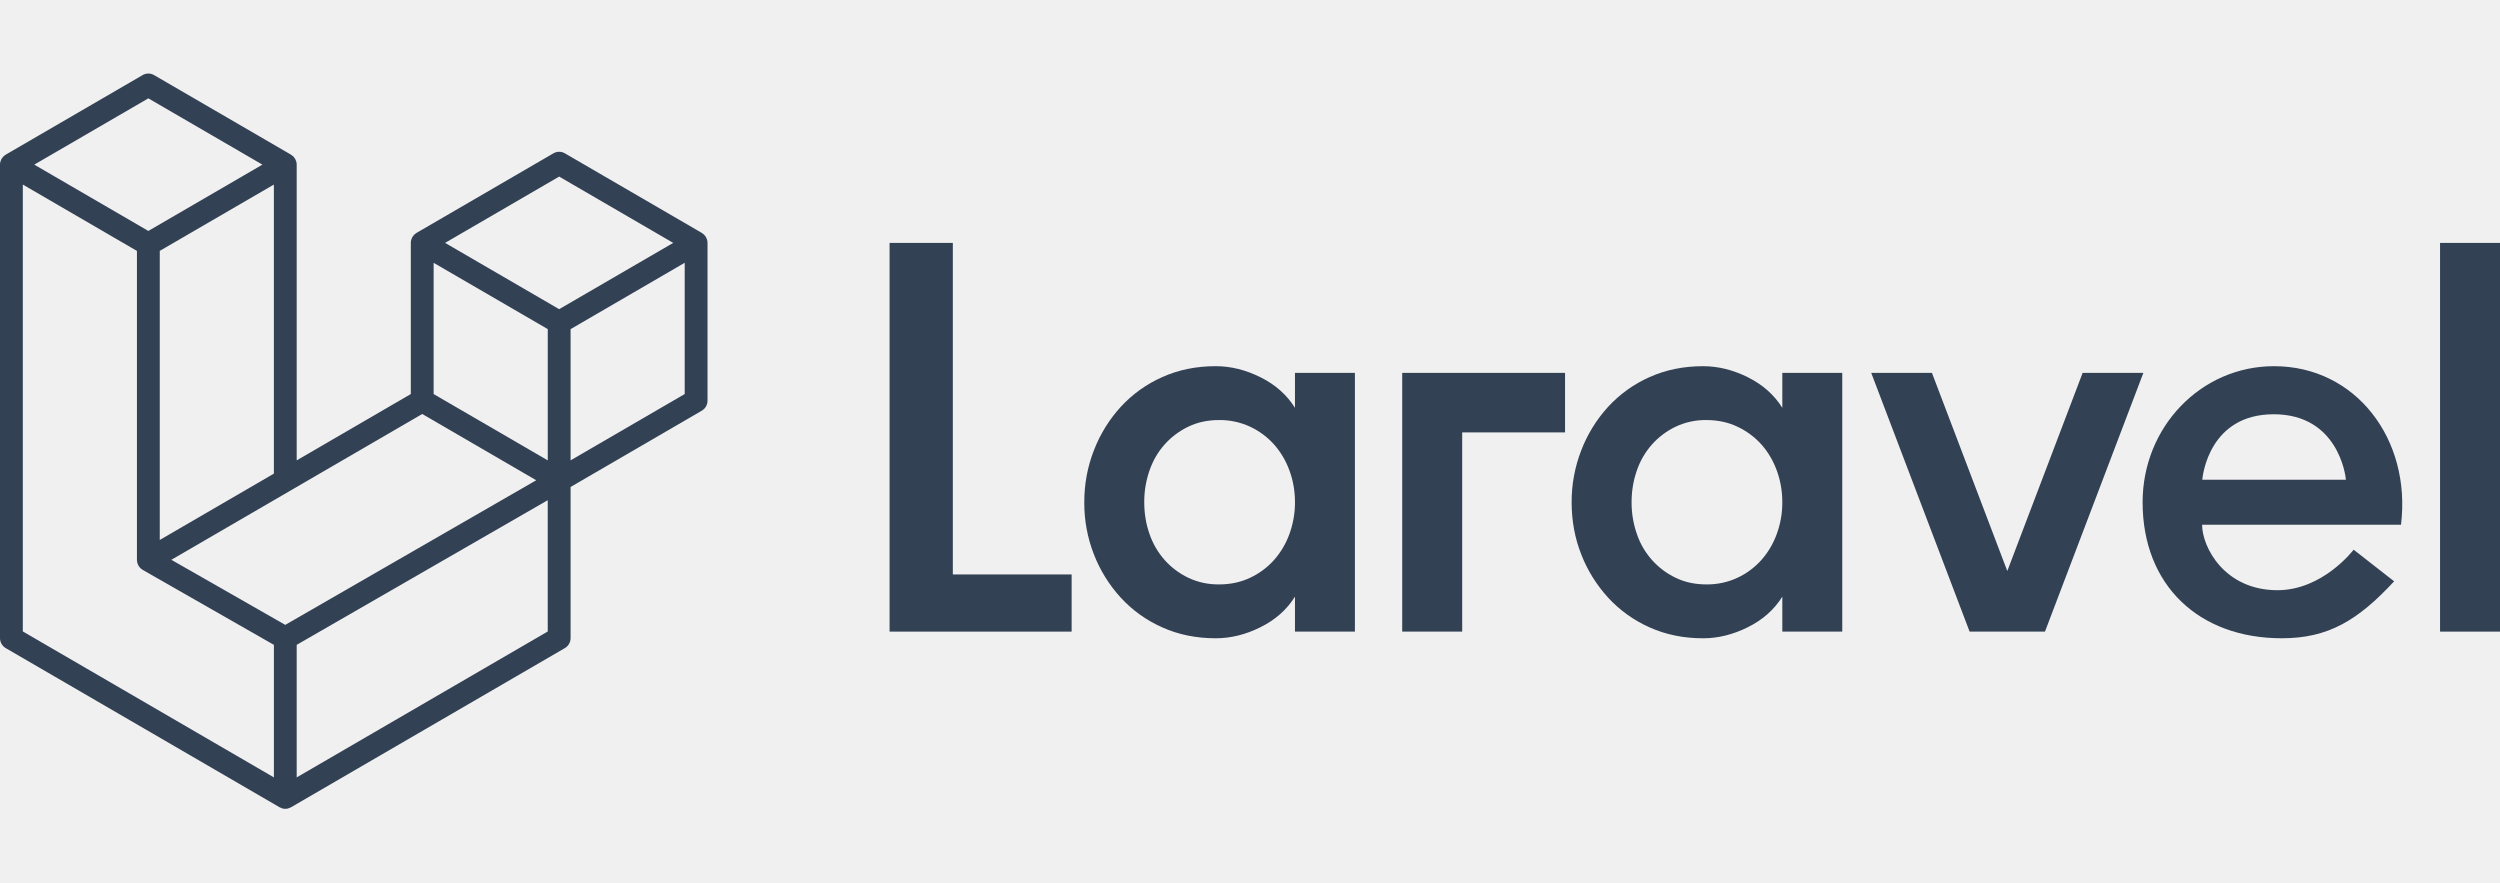
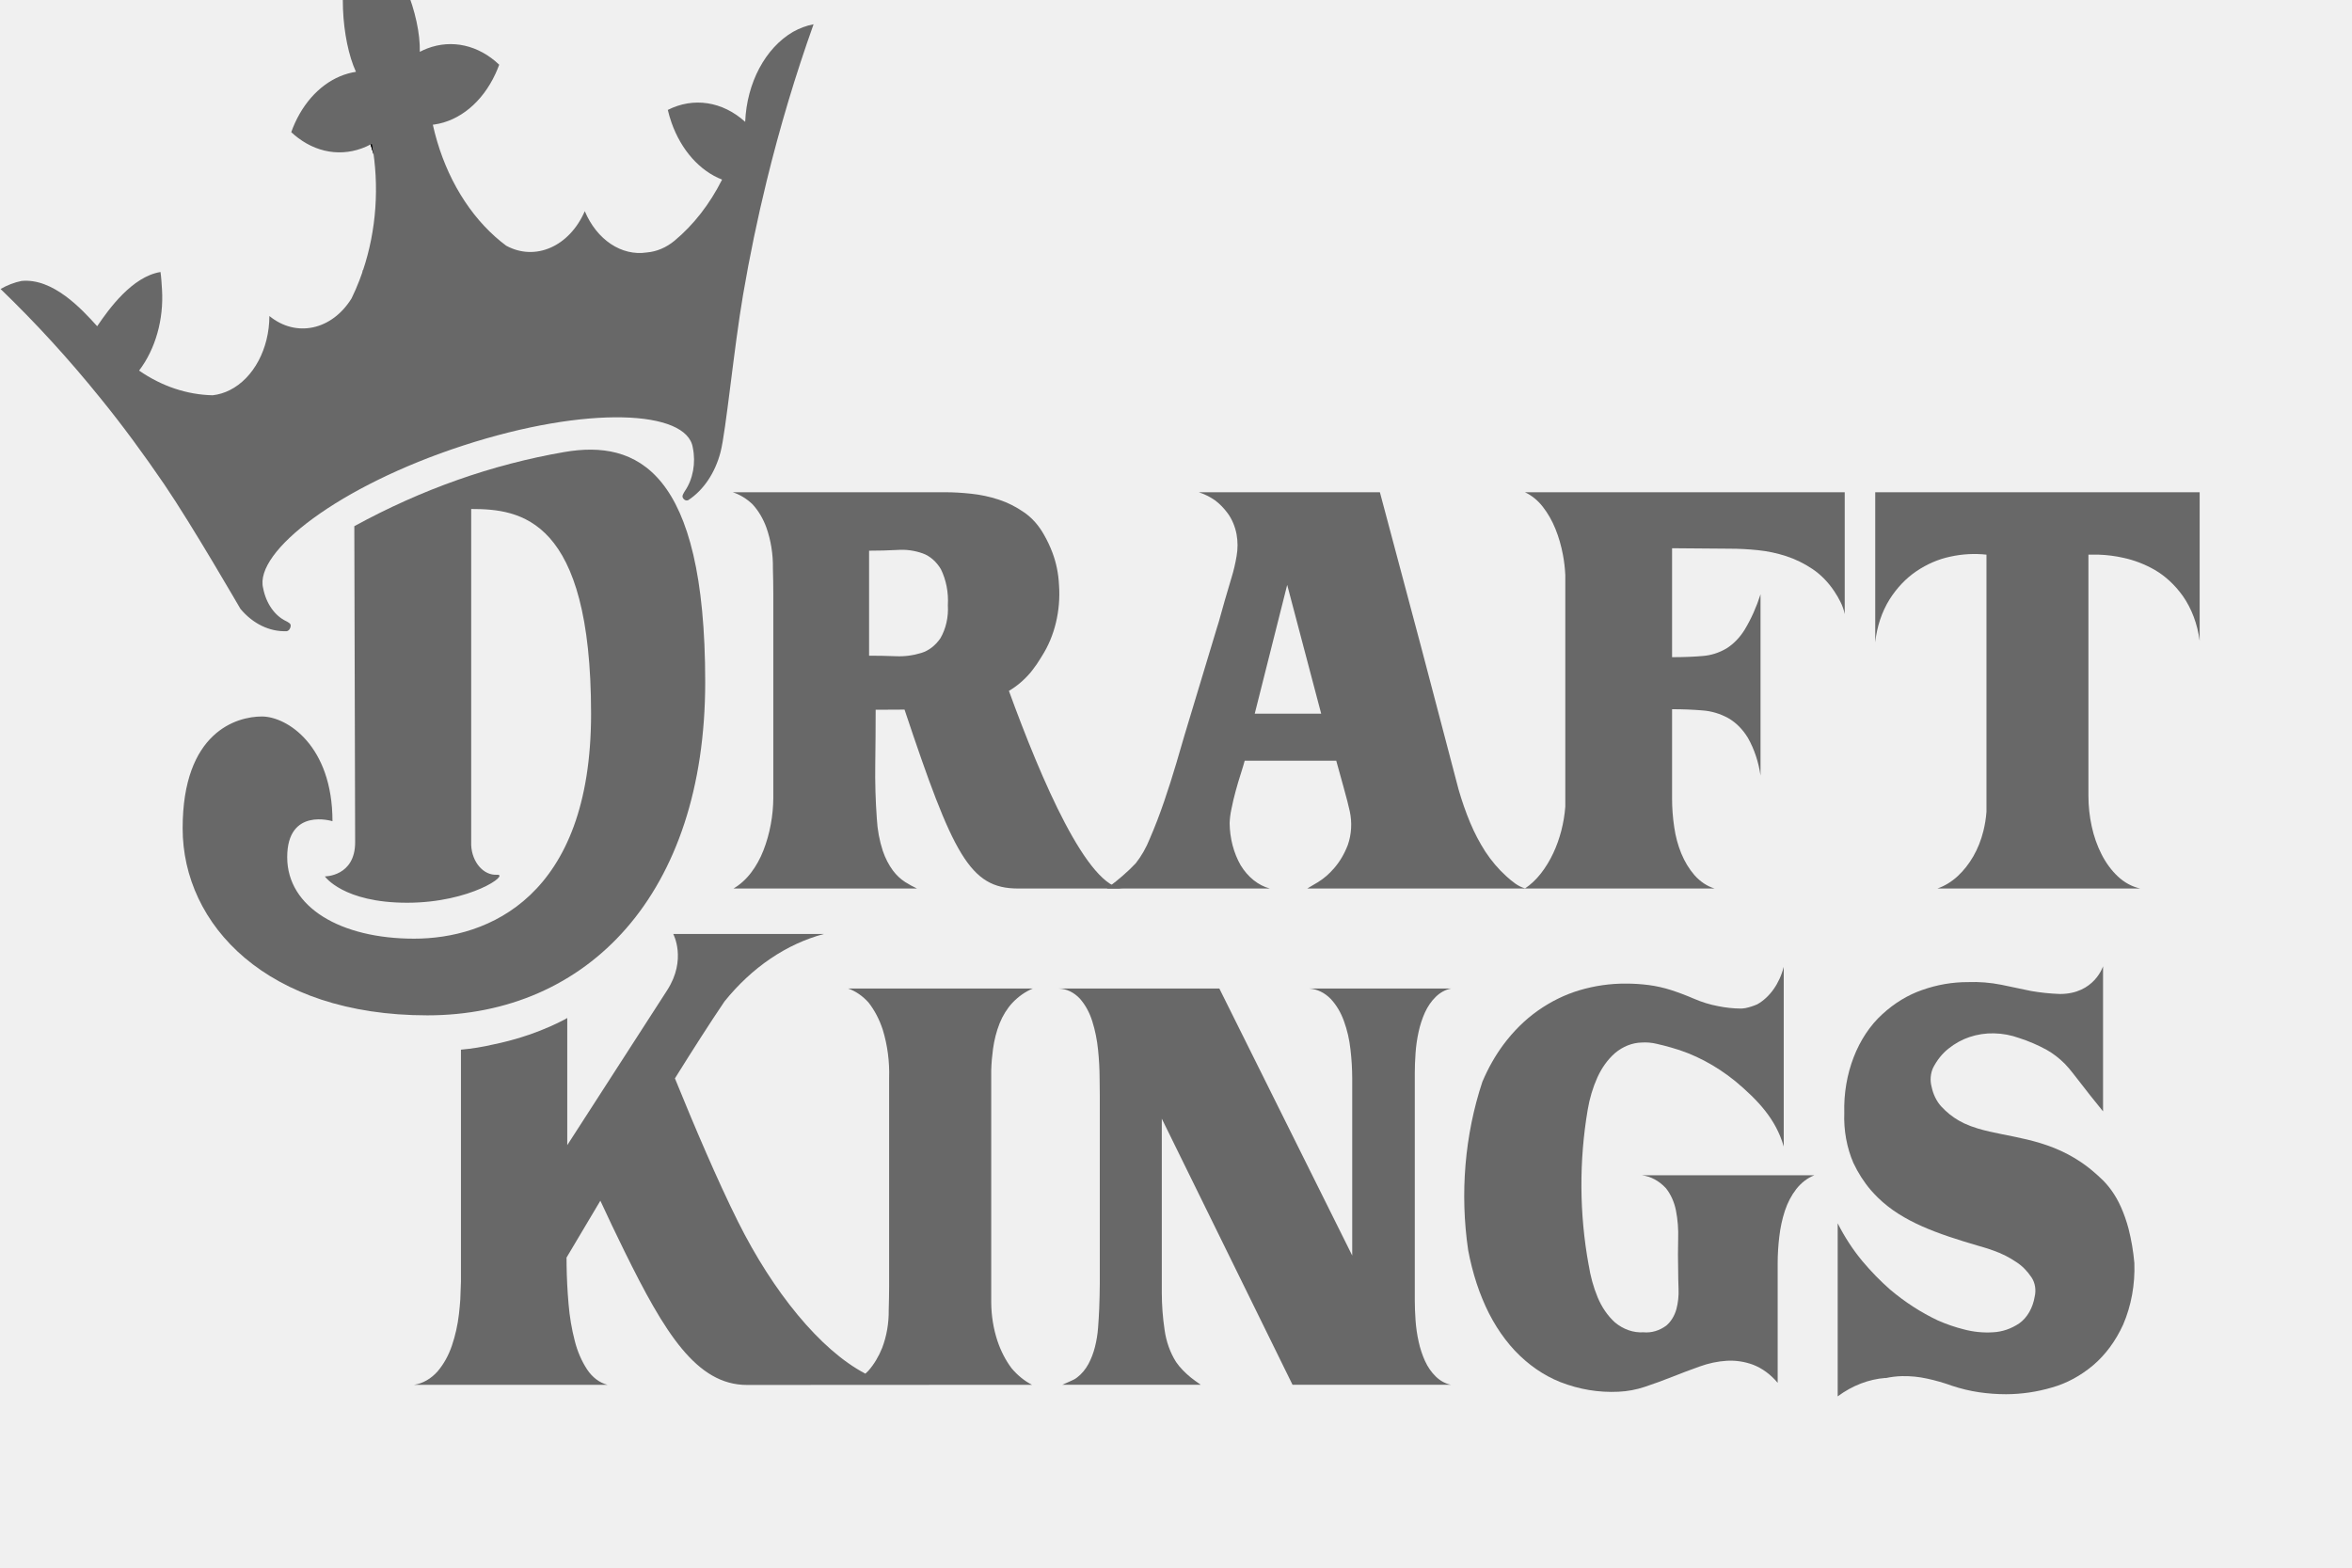
- <svg xmlns="http://www.w3.org/2000/svg" width="136" height="48" fill="none">
-   <g clip-path="url(#a)" fill="#334155">
-     <path fill-rule="evenodd" clip-rule="evenodd" d="M38.455 13.018c.004.01.01.02.012.03a.658.658 0 0 1 .022.164v8.586a.627.627 0 0 1-.311.543l-7.138 4.15v8.223a.627.627 0 0 1-.312.543l-14.899 8.66a.533.533 0 0 1-.108.044c-.014.006-.027.014-.042.018a.612.612 0 0 1-.318 0 .164.164 0 0 1-.028-.01l-.02-.01c-.035-.013-.07-.024-.103-.043L.311 35.257A.628.628 0 0 1 0 34.714V8.956a.68.68 0 0 1 .021-.163c.006-.019.016-.035.022-.053l.02-.053a.328.328 0 0 1 .02-.044c.012-.02.029-.037.043-.056.018-.025.033-.05.055-.073.018-.018.04-.03.06-.047.023-.018.044-.038.069-.053l7.45-4.33a.616.616 0 0 1 .62 0l7.45 4.33c.025.015.046.035.069.053l.021.016c.014.01.028.02.04.031a.345.345 0 0 1 .04.051l.015.022c.013.02.03.035.042.056.017.03.028.064.04.097l.01.022.012.03a.644.644 0 0 1 .021.164v16.088l6.208-3.608v-8.224a.64.64 0 0 1 .022-.163c.005-.019.015-.035.021-.053l.007-.02a.279.279 0 0 1 .076-.133c.018-.025.034-.05.055-.073.01-.01.02-.017.03-.025.01-.007.021-.014.03-.022l.036-.03a.26.26 0 0 1 .033-.023l7.45-4.33a.616.616 0 0 1 .62 0l7.45 4.33c.026.015.046.036.069.053l.022.016c.013.01.027.02.038.031a.327.327 0 0 1 .04.052l.016.021.016.02c.01.012.019.023.026.036a.522.522 0 0 1 .034.08l.006.017.01.022ZM9.322 30.453l6.196 3.54 13.652-7.867-6.201-3.605-13.647 7.932Zm20.476-5.409v-7.14l-6.208-3.607v7.14l6.207 3.607h.001Zm6.826-11.83-6.206-3.608-6.205 3.607 6.205 3.606 6.206-3.606Zm-27.933.434v15.726l6.208-3.609V10.04L8.69 13.648h.001Zm5.584-4.692L8.07 5.35 1.864 8.956l6.206 3.607 6.205-3.607ZM7.449 13.65l-6.208-3.61v24.31L14.9 42.29v-7.21l-7.135-4.076h-.002L7.759 31c-.025-.015-.045-.035-.067-.053a.277.277 0 0 1-.059-.045l-.002-.002c-.013-.013-.024-.029-.035-.044a.567.567 0 0 0-.016-.022l-.03-.038a.201.201 0 0 1-.016-.023l-.001-.002a.259.259 0 0 1-.023-.054l-.01-.024-.015-.033a.237.237 0 0 1-.014-.038.374.374 0 0 1-.01-.068l-.003-.025a.48.48 0 0 0-.004-.026c-.002-.014-.005-.029-.005-.044V13.65v.001Zm8.691 21.43v7.21l13.657-7.937V27.21L16.14 35.08v.001Zm14.9-10.037 6.208-3.608v-7.14l-6.208 3.61v7.14-.002Z" />
-     <path d="M132.739 13.214H136V34.36h-3.261V13.214Zm-84.346 0h3.441V31.25h6.463v3.11h-9.904V13.216Z" />
-     <path fill-rule="evenodd" clip-rule="evenodd" d="M68.576 20.525c.808.403 1.43.956 1.87 1.66v-1.902h3.261V34.36h-3.261v-1.903c-.439.705-1.062 1.259-1.87 1.66-.808.404-1.62.605-2.44.605-1.057 0-2.024-.196-2.902-.59a6.79 6.79 0 0 1-2.26-1.615 7.525 7.525 0 0 1-1.465-2.356 7.669 7.669 0 0 1-.524-2.84c0-.986.174-1.928.524-2.824a7.496 7.496 0 0 1 1.466-2.371 6.8 6.8 0 0 1 2.26-1.616c.877-.393 1.844-.59 2.902-.59.818 0 1.63.202 2.439.605Zm.733 9.938c.367-.416.651-.898.838-1.42.2-.552.302-1.134.3-1.721 0-.605-.1-1.18-.3-1.722a4.373 4.373 0 0 0-.838-1.42 4.056 4.056 0 0 0-1.302-.967 3.893 3.893 0 0 0-1.69-.362c-.62 0-1.178.12-1.677.362a4.105 4.105 0 0 0-1.286.967c-.36.403-.634.876-.823 1.42a5.182 5.182 0 0 0-.284 1.722c0 .604.094 1.178.284 1.72a4.17 4.17 0 0 0 .823 1.42c.36.404.788.726 1.286.968.524.247 1.097.37 1.676.362.618 0 1.182-.12 1.691-.362.495-.231.938-.56 1.302-.967Zm27.649-8.277c-.44-.705-1.063-1.258-1.87-1.661-.808-.403-1.62-.604-2.44-.604-1.057 0-2.024.196-2.902.589a6.8 6.8 0 0 0-2.26 1.616 7.492 7.492 0 0 0-1.465 2.37c-.35.901-.528 1.86-.524 2.826 0 1.007.174 1.953.524 2.84.338.869.836 1.668 1.466 2.355a6.79 6.79 0 0 0 2.26 1.616c.877.393 1.844.59 2.902.59.818 0 1.63-.202 2.439-.605.808-.402 1.43-.956 1.87-1.66v1.902h3.261V20.283h-3.261v1.903Zm-.3 6.857a4.368 4.368 0 0 1-.838 1.42 4.043 4.043 0 0 1-1.301.967 3.89 3.89 0 0 1-1.69.362c-.619 0-1.178-.12-1.677-.362a4.094 4.094 0 0 1-2.109-2.387 5.182 5.182 0 0 1-.285-1.721c0-.605.095-1.18.285-1.722a4.148 4.148 0 0 1 .823-1.42c.36-.404.798-.733 1.286-.967a3.794 3.794 0 0 1 1.676-.362c.618 0 1.182.12 1.69.362.51.242.943.565 1.302.967.36.403.639.876.839 1.42.198.543.299 1.117.299 1.722 0 .604-.1 1.178-.3 1.72Z" />
-     <path d="M76.281 34.36h3.262V23.523h5.596v-3.24H76.28V34.36h.001Zm32.916-3.297 4.099-10.78h3.304l-5.354 14.077h-4.099l-5.353-14.077h3.303l4.1 10.78Z" />
-     <path fill-rule="evenodd" clip-rule="evenodd" d="M123.714 19.92c-3.994 0-7.156 3.315-7.156 7.4 0 4.52 3.06 7.402 7.574 7.402 2.526 0 4.139-.975 6.109-3.098l-2.203-1.721c-.002 0-1.664 2.204-4.145 2.204-2.884 0-4.099-2.348-4.099-3.562h10.821c.568-4.65-2.46-8.624-6.901-8.624Zm-3.911 6.178c.025-.27.401-3.562 3.885-3.562s3.907 3.29 3.931 3.562h-7.816Z" />
+ <svg xmlns="http://www.w3.org/2000/svg" xmlns:xlink="http://www.w3.org/1999/xlink" clip-rule="evenodd" fill-rule="evenodd" stroke-linejoin="round" stroke-miterlimit="2" viewBox="100 108.778 120 80">
+   <defs>
+     <path d="m62.823 56.363s.119.29.299.789c-.049-.283-.104-.563-.169-.844-.042.016-.085.036-.13.055" fill="#010101" id="reuse-0" />
+   </defs>
+   <g transform="scale(0.25)">
+     <g fill-rule="nonzero" transform="matrix(2 0 0 2.56541 350 320) ">
+       <use xlink:href="#reuse-0" />
+       <use xlink:href="#reuse-0" />
+       <use xlink:href="#reuse-0" />
+       <g fill="#686868">
+         <path d="m213.237 84.037h-32.634c.689.248 1.315.645 1.833 1.163.514.515.946 1.107 1.281 1.753.34.655.597 1.35.767 2.069.127.526.207 1.063.241 1.603v18.437c-.133 1.304-.551 2.562-1.225 3.686-.352.588-.775 1.131-1.26 1.615-.481.483-1.033.889-1.637 1.204h19.352c-.76-.181-1.464-.546-2.05-1.063-.544-.489-.997-1.069-1.339-1.715-.349-.662-.595-1.374-.728-2.11-.145-.753-.219-1.519-.219-2.286v-7.092c1.104 0 2.142.032 3.113.097.903.05 1.79.257 2.621.611.79.353 1.48.894 2.01 1.577.645.891 1.083 1.914 1.283 2.995v-14.424c-.41 1.007-.954 1.955-1.618 2.816-.503.634-1.143 1.146-1.872 1.499-.751.341-1.559.542-2.383.592-.895.064-1.946.096-3.154.097v-8.669l5.913.037c.918 0 1.87.039 2.856.118.971.077 1.934.236 2.878.475.931.236 1.83.579 2.681 1.023.848.444 1.604 1.046 2.226 1.774.231.266.442.549.631.847.195.297.341.623.433.966z" />
+         <path d="m216.35 84.037v11.942c.17-1.247.673-2.426 1.458-3.411.753-.925 1.685-1.689 2.74-2.245 1.086-.572 2.257-.965 3.469-1.163 1.216-.208 2.454-.261 3.684-.157v20.46c-.05.521-.156 1.034-.316 1.532-.229.722-.576 1.401-1.025 2.01-.447.605-.984 1.137-1.594 1.577-.626.45-1.328.784-2.072.985h20.694c-.827-.141-1.61-.471-2.287-.966-.653-.48-1.213-1.074-1.655-1.753-.449-.686-.788-1.438-1.006-2.228-.222-.789-.335-1.605-.335-2.424v-19.193h1.025c.859.02 1.715.105 2.562.255 1.086.183 2.145.501 3.153.946 1.089.489 2.067 1.193 2.876 2.069.91 1.005 1.512 2.251 1.734 3.588v-11.824z" />
+         <path d="m161.134 113.951c-.499.455-1.064.834-1.674 1.123-.552.25-.908.414-1.066.493h22.27c-.366-.078-.719-.211-1.046-.393-.319-.18-.628-.378-.925-.592-.79-.557-1.505-1.213-2.129-1.951-.586-.709-1.101-1.475-1.537-2.285-.463-.864-.864-1.76-1.201-2.681l-1.618-4.805-2.186-6.487-4.217-12.337h-18.486c.585.145 1.148.365 1.677.652.472.28.903.624 1.28 1.023.441.471.754 1.049.906 1.677.131.57.131 1.163 0 1.733-.123.578-.294 1.145-.511 1.694-.526 1.368-.927 2.452-1.204 3.252-.083.243-.171.468-.266.692l-3.34 8.629c-.183.5-.458 1.236-.828 2.208-.368.972-.781 1.984-1.241 3.035s-.946 2.037-1.458 2.956c-.371.729-.857 1.395-1.439 1.97-.442.365-.903.707-1.38 1.025-.471.314-.847.551-1.122.708-.156.083-.307.176-.453.277h16.632c-1.18-.247-2.234-.904-2.976-1.853-.713-.973-1.106-2.143-1.123-3.349.017-.374.077-.744.179-1.104.116-.473.262-.951.433-1.439.169-.486.346-.952.532-1.399.181-.447.315-.79.393-1.025h9.341c.078.212.183.507.316.888.131.38.268.768.413 1.163.144.394.277.775.396 1.143.116.367.202.643.254.826.251.889.182 1.838-.197 2.68-.342.702-.817 1.332-1.399 1.853m-8.099-12.297 3.311-10.246 3.468 10.246z" />
+         <path d="m127.951 99.843c.803-.368 1.545-.858 2.197-1.454l.205-.204c.304-.3.587-.621.847-.961.033-.045.072-.088.105-.135 1.313-1.588 1.945-3.632 1.757-5.683h-.002c-.052-.897-.283-1.774-.677-2.58-.24-.491-.524-.959-.847-1.399-.526-.737-1.214-1.344-2.01-1.774-.821-.45-1.695-.794-2.602-1.026-.924-.236-1.866-.394-2.816-.471-.961-.081-1.848-.12-2.662-.119h-21.676c.733.185 1.422.513 2.028.966.591.505 1.068 1.129 1.399 1.832.467 1.025.697 2.143.671 3.27.026.685.04 1.382.041 2.091v16.157c-.005.711-.091 1.419-.258 2.11-.168.717-.42 1.411-.748 2.069-.326.653-.751 1.251-1.261 1.773-.515.528-1.123.956-1.794 1.262h18.722c-.41-.149-.812-.321-1.204-.514-.461-.229-.881-.536-1.241-.905-.438-.461-.791-.995-1.044-1.578-.342-.814-.548-1.68-.609-2.561-.134-1.442-.187-2.889-.16-4.336.027-1.47.04-2.915.041-4.334h1.261c.58 0 1.142-.002 1.686-.007 4.938 11.531 6.655 14.235 11.569 14.235h10.813c-3.701 0-8.432-8.667-11.731-15.724m-14.269-2.8v-8.355c.973 0 1.937-.019 2.897-.06.87-.049 1.742.044 2.581.276.738.208 1.389.65 1.853 1.261.536.852.785 1.854.708 2.859.074.943-.199 1.882-.768 2.639-.514.58-1.195.987-1.95 1.163-.851.203-1.725.29-2.6.258-.947-.029-1.853-.041-2.721-.041" />
+       </g>
+       <path d="m105.912 47.409c-2.824 1.29-4.706 4.051-4.873 7.151l-.007.002c-2.299-1.625-5.27-1.981-7.888-.945.106.349.233.691.383 1.023.989 2.176 2.868 3.825 5.155 4.521-1.256 1.948-2.911 3.606-4.855 4.865-.846.544-1.816.865-2.819.932-2.58.306-5.099-1-6.336-3.284-1.572 2.812-5.047 4.004-8.014 2.749-.383-.223-.761-.459-1.122-.713-3.088-2.148-5.34-5.3-6.37-8.918.047-.002.093-.007.14-.012 2.595-.288 4.908-1.78 6.242-4.024.143-.239.274-.485.392-.737-2.106-1.562-4.83-2.041-7.343-1.292-.255.076-.509.166-.759.267.086-2.929-2.112-7.334-4.806-8.936-.344-.197-.698-.374-1.061-.531l-.238-.098-.164.21c-.212.274-.407.562-.583.861-1.589 2.704-1.151 7.558.335 10.085-.266.031-.533.076-.794.133-2.276.492-4.245 1.918-5.423 3.927-.141.24-.27.488-.386.742.225.164.459.317.7.457 2.248 1.324 4.993 1.516 7.404.518.045-.019.089-.036.131-.055.773 3.368.454 6.895-.911 10.069-.005-.014-.007-.031-.012-.045-.021.08-.05.162-.074.245-.092.204-.188.409-.287.611-.241.489-.507.966-.797 1.428-2.013 2.531-5.656 3.139-8.383 1.4-.009 2.598-1.611 4.941-4.029 5.892-.564.222-1.158.362-1.762.414-2.622-.045-5.196-.718-7.505-1.964 1.67-1.712 2.523-4.063 2.338-6.447-.028-.368-.082-1.046-.154-1.396-2.881.362-5.259 2.93-6.458 4.31h-.007c-1.591-1.38-4.515-3.842-7.716-3.599-.738.118-1.457.333-2.138.64 3.574 2.683 6.978 5.586 10.192 8.691 2.257 2.163 4.424 4.47 6.493 6.832 2.876 3.289 7.788 9.932 7.793 9.93 1.279 1.19 2.979 1.829 4.726 1.775.22-.033.388-.218.4-.441.02-.173-.279-.278-.434-.347-1.184-.425-2.078-1.418-2.378-2.64-.925-2.897 7.742-8.128 20.41-11.344 12.671-3.213 22.846-2.823 23.434.167.325 1.216.019 2.517-.814 3.461-.102.136-.316.374-.209.516.117.191.354.274.564.198 1.555-.792 2.738-2.167 3.29-3.823.551-1.656 1.36-8.234 2.295-12.502.673-3.068 1.478-6.095 2.416-9.081 1.333-4.248 2.93-8.408 4.782-12.456-.726.108-1.434.313-2.106.608" fill="#686868" />
+       <path d="m61.155 86.738c6.842-2.923 14.047-4.908 21.421-5.899s14.384 1.416 14.384 18.299-12.01 26.521-28.358 26.521c-16.345 0-24.965-7.205-24.965-14.88 0-7.676 5.518-8.899 8.085-8.899 2.564 0 7.204 2.317 7.204 8.332 0 0-4.619-1.134-4.619 2.862 0 3.995 5.461 6.484 12.949 6.484 7.486 0 18.058-3.281 18.058-17.896 0-15.595-7.216-16.292-12.233-16.292v26.75c.085 1.36 1.262 2.416 2.624 2.352 1.361-.063-2.639 2.227-9.167 2.227-6.529 0-8.389-2.096-8.389-2.096s3.09.012 3.09-2.714c0-2.724-.084-25.151-.084-25.151" fill="#686868" />
+       <path d="m242.2 142.64c-.203-.599-.462-1.177-.775-1.727-.536-.943-1.276-1.754-2.168-2.371l-.005-.005c-.109-.078-.216-.157-.323-.231l-.022-.014c-.484-.339-.988-.648-1.51-.926-3.711-1.976-7.523-1.985-10.582-2.704-.484-.112-.961-.253-1.429-.421-.171-.067-.34-.136-.509-.212-.648-.288-1.252-.667-1.794-1.124-.479-.414-.823-.963-.985-1.575-.169-.498-.111-1.046.157-1.499.403-.613.935-1.13 1.558-1.517.665-.416 1.389-.728 2.148-.926.817-.213 1.659-.312 2.502-.297.874.013 1.742.139 2.584.376.962.24 1.904.556 2.816.946.654.29 1.271.66 1.834 1.102.275.223.537.461.787.712.264.261.538.536.828.827.287.288.611.609.965.966.355.354.795.781 1.32 1.279v-11.547s-.884 2.207-4.393 2.207c-.983-.026-1.963-.105-2.937-.236-.999-.159-2.01-.321-3.035-.495-1.134-.177-2.281-.249-3.428-.214-1.578-.003-3.15.209-4.671.63-1.45.391-2.818 1.038-4.039 1.91-2.541 1.794-4.011 4.756-3.903 7.864-.066 1.387.255 2.765.927 3.979.489.81 1.093 1.544 1.794 2.179l.009.007c.021.022.047.041.069.062.078.066.157.133.235.198.124.104.25.204.376.304 2.554 1.96 6.16 2.909 10.33 3.863.081.019.154.033.233.05l.031.007c.428.095.857.204 1.287.328.792.219 1.559.523 2.286.906.59.3 1.113.715 1.539 1.22.358.419.477.994.314 1.52-.192.903-.767 1.679-1.575 2.126-.824.431-1.733.673-2.661.709-1.012.052-2.025-.027-3.016-.235-.896-.176-1.778-.414-2.641-.711-1.703-.627-3.33-1.447-4.847-2.443-1.008-.69-1.963-1.454-2.857-2.286-.952-.894-1.793-1.899-2.504-2.994v13.769c1.489-.861 3.159-1.363 4.876-1.467.004.005.009.01.014.014.553-.094 1.112-.146 1.672-.157.858-.014 1.716.052 2.562.197.857.144 1.706.334 2.543.571.9.233 1.815.404 2.739.512.922.106 1.85.159 2.779.159 1.571-.003 3.137-.182 4.668-.533 1.503-.328 2.932-.929 4.218-1.774 1.252-.829 2.297-1.934 3.056-3.23.829-1.498 1.225-3.197 1.144-4.907-.105-.925-.303-1.837-.592-2.721" fill="#686868" />
+       <path d="m169.366 130.265c0-.499.026-1.039.079-1.617.052-.573.157-1.14.316-1.693.15-.538.369-1.054.649-1.537.279-.473.648-.889 1.084-1.223.46-.354 1.003-.584 1.577-.668h-14.463c.797.041 1.561.33 2.185.828.571.478 1.028 1.077 1.34 1.753.336.717.562 1.481.67 2.266.115.757.174 1.521.179 2.286v14.11l-13.558-21.243h-16.396c.793.013 1.558.298 2.167.806.554.492.986 1.106 1.261 1.794.296.733.495 1.501.592 2.285.1.746.152 1.497.157 2.248 0 .314.005.783.019 1.398v14.941c-.007.661-.024 1.324-.059 1.988-.026.499-.066 1.012-.117 1.537-.05.515-.156 1.024-.317 1.517-.155.484-.381.942-.668 1.361-.302.431-.692.793-1.144 1.063-.113.069-.231.129-.354.179-.157.063-.324.123-.493.176-.171.051-.323.104-.454.157-.075.035-.154.062-.235.078h14.147c-.392-.209-.726-.399-1.004-.571-.287-.18-.563-.377-.827-.59-.249-.197-.48-.415-.69-.652-.612-.751-1.019-1.647-1.182-2.602-.179-.948-.271-1.91-.276-2.875v-13.884l13.341 21.174h16.179c-.574-.085-1.117-.315-1.577-.669-.437-.334-.805-.749-1.084-1.223-.28-.482-.498-.998-.649-1.535-.159-.555-.264-1.122-.317-1.696-.052-.579-.078-1.117-.078-1.616z" fill="#686868" />
+       <path d="m126.145 142.518v-12.501c.023-.564.085-1.126.183-1.682.122-.706.347-1.391.669-2.031.322-.625.764-1.18 1.3-1.634.619-.51 1.329-.898 2.091-1.145h-18.841c.773.211 1.487.595 2.089 1.123.615.617 1.103 1.347 1.439 2.15.485 1.227.707 2.543.652 3.861v16.547c0 .526-.013 1.159-.041 1.899.018 1.044-.211 2.077-.67 3.016-.35.685-.824 1.3-1.399 1.812-.095.081-.205.157-.312.236-4.619-1.882-9.43-6.522-12.994-12.088-2.098-3.276-4.467-7.616-6.441-11.406 1.855-2.321 3.63-4.48 5.062-6.127 2.805-2.712 6.324-4.572 10.144-5.364h-15.379s1.41 2.022-.621 4.48l-10.193 12.323v-10.116c-.109.047-.219.097-.328.143-.439.178-.894.349-1.356.509-1.407.487-2.846.878-4.307 1.17-.499.102-1.02.198-1.543.28-1.096.201-2.203.34-3.314.417v18.459l-.066 1.418c-.034.379-.079.76-.136 1.154-.127.87-.371 1.718-.723 2.523-.335.769-.826 1.46-1.442 2.029-.674.599-1.516.977-2.411 1.083h19.73c-.809-.161-1.54-.591-2.075-1.218-.564-.67-.993-1.443-1.262-2.277-.316-.951-.528-1.933-.633-2.93-.119-1.065-.186-2.11-.202-3.133-.002-.192-.005-.377-.005-.565.785-1.035 2-2.636 3.451-4.525.778 1.311 1.608 2.674 2.465 4.03 4.078 6.455 7.332 10.63 12.504 10.63 5.173 0 29.077-.012 29.077-.012-.771-.308-1.479-.755-2.088-1.32-.604-.631-1.091-1.365-1.437-2.168-.409-.965-.626-2.001-.637-3.049z" fill="#686868" />
+       <path d="m194.988 139.409c.499.486.854 1.1 1.027 1.775.185.74.261 1.502.226 2.264-.026.827-.026 1.661 0 2.502 0 .421.014.914.04 1.48.03.547-.045 1.096-.223 1.615-.194.532-.555.988-1.028 1.3-.704.405-1.514.59-2.324.533-1.032.049-2.053-.227-2.92-.789-.738-.522-1.344-1.209-1.768-2.008-.427-.809-.734-1.677-.91-2.576v.019c-.953-4.061-.985-8.285-.096-12.361.193-.901.526-1.766.987-2.565.446-.767 1.056-1.426 1.787-1.93.82-.537 1.776-.831 2.756-.847.495-.023.992.01 1.48.099.521.091 1.013.191 1.479.295 2.342.503 4.576 1.417 6.598 2.7 2.276 1.492 4.12 3.002 4.915 5.183v-14.295c-.438 1.332-1.423 2.417-2.707 2.981-.391.132-.792.232-1.199.299-.093.012-.19.022-.29.029-.06.005-.124.005-.186.007-.777-.005-1.554-.07-2.322-.193-.838-.123-1.663-.321-2.466-.593-.823-.275-1.604-.505-2.343-.69-.743-.184-1.498-.316-2.26-.394-.779-.079-1.562-.117-2.345-.116-1.591-.007-3.178.171-4.728.53-1.479.344-2.903.888-4.234 1.617-1.311.72-2.503 1.637-3.535 2.719-.83.876-1.542 1.856-2.119 2.916l-.019.033c-1.795 4.223-2.299 8.883-1.449 13.392.217.906.508 1.794.868 2.654.184.436.384.857.603 1.263.819 1.562 1.936 2.948 3.289 4.08 1.371 1.127 2.949 1.977 4.645 2.502 1.923.586 3.931.845 5.94.768.909-.031 1.812-.163 2.692-.392.918-.238 1.843-.502 2.776-.79.933-.29 1.869-.564 2.816-.828.905-.256 1.836-.409 2.776-.454.901-.039 1.803.068 2.671.316.934.282 1.792.774 2.507 1.439v-9.538c.003-.699.058-1.397.166-2.088.103-.712.295-1.407.574-2.07.272-.639.663-1.221 1.153-1.714.517-.515 1.152-.894 1.851-1.104h-17.597c.9.085 1.753.443 2.446 1.025" fill="#686868" />
+     </g>
  </g>
-   <defs>
-     <clipPath id="a">
-       <path fill="#fff" d="M0 0h136v48H0z" />
-     </clipPath>
-   </defs>
</svg>
